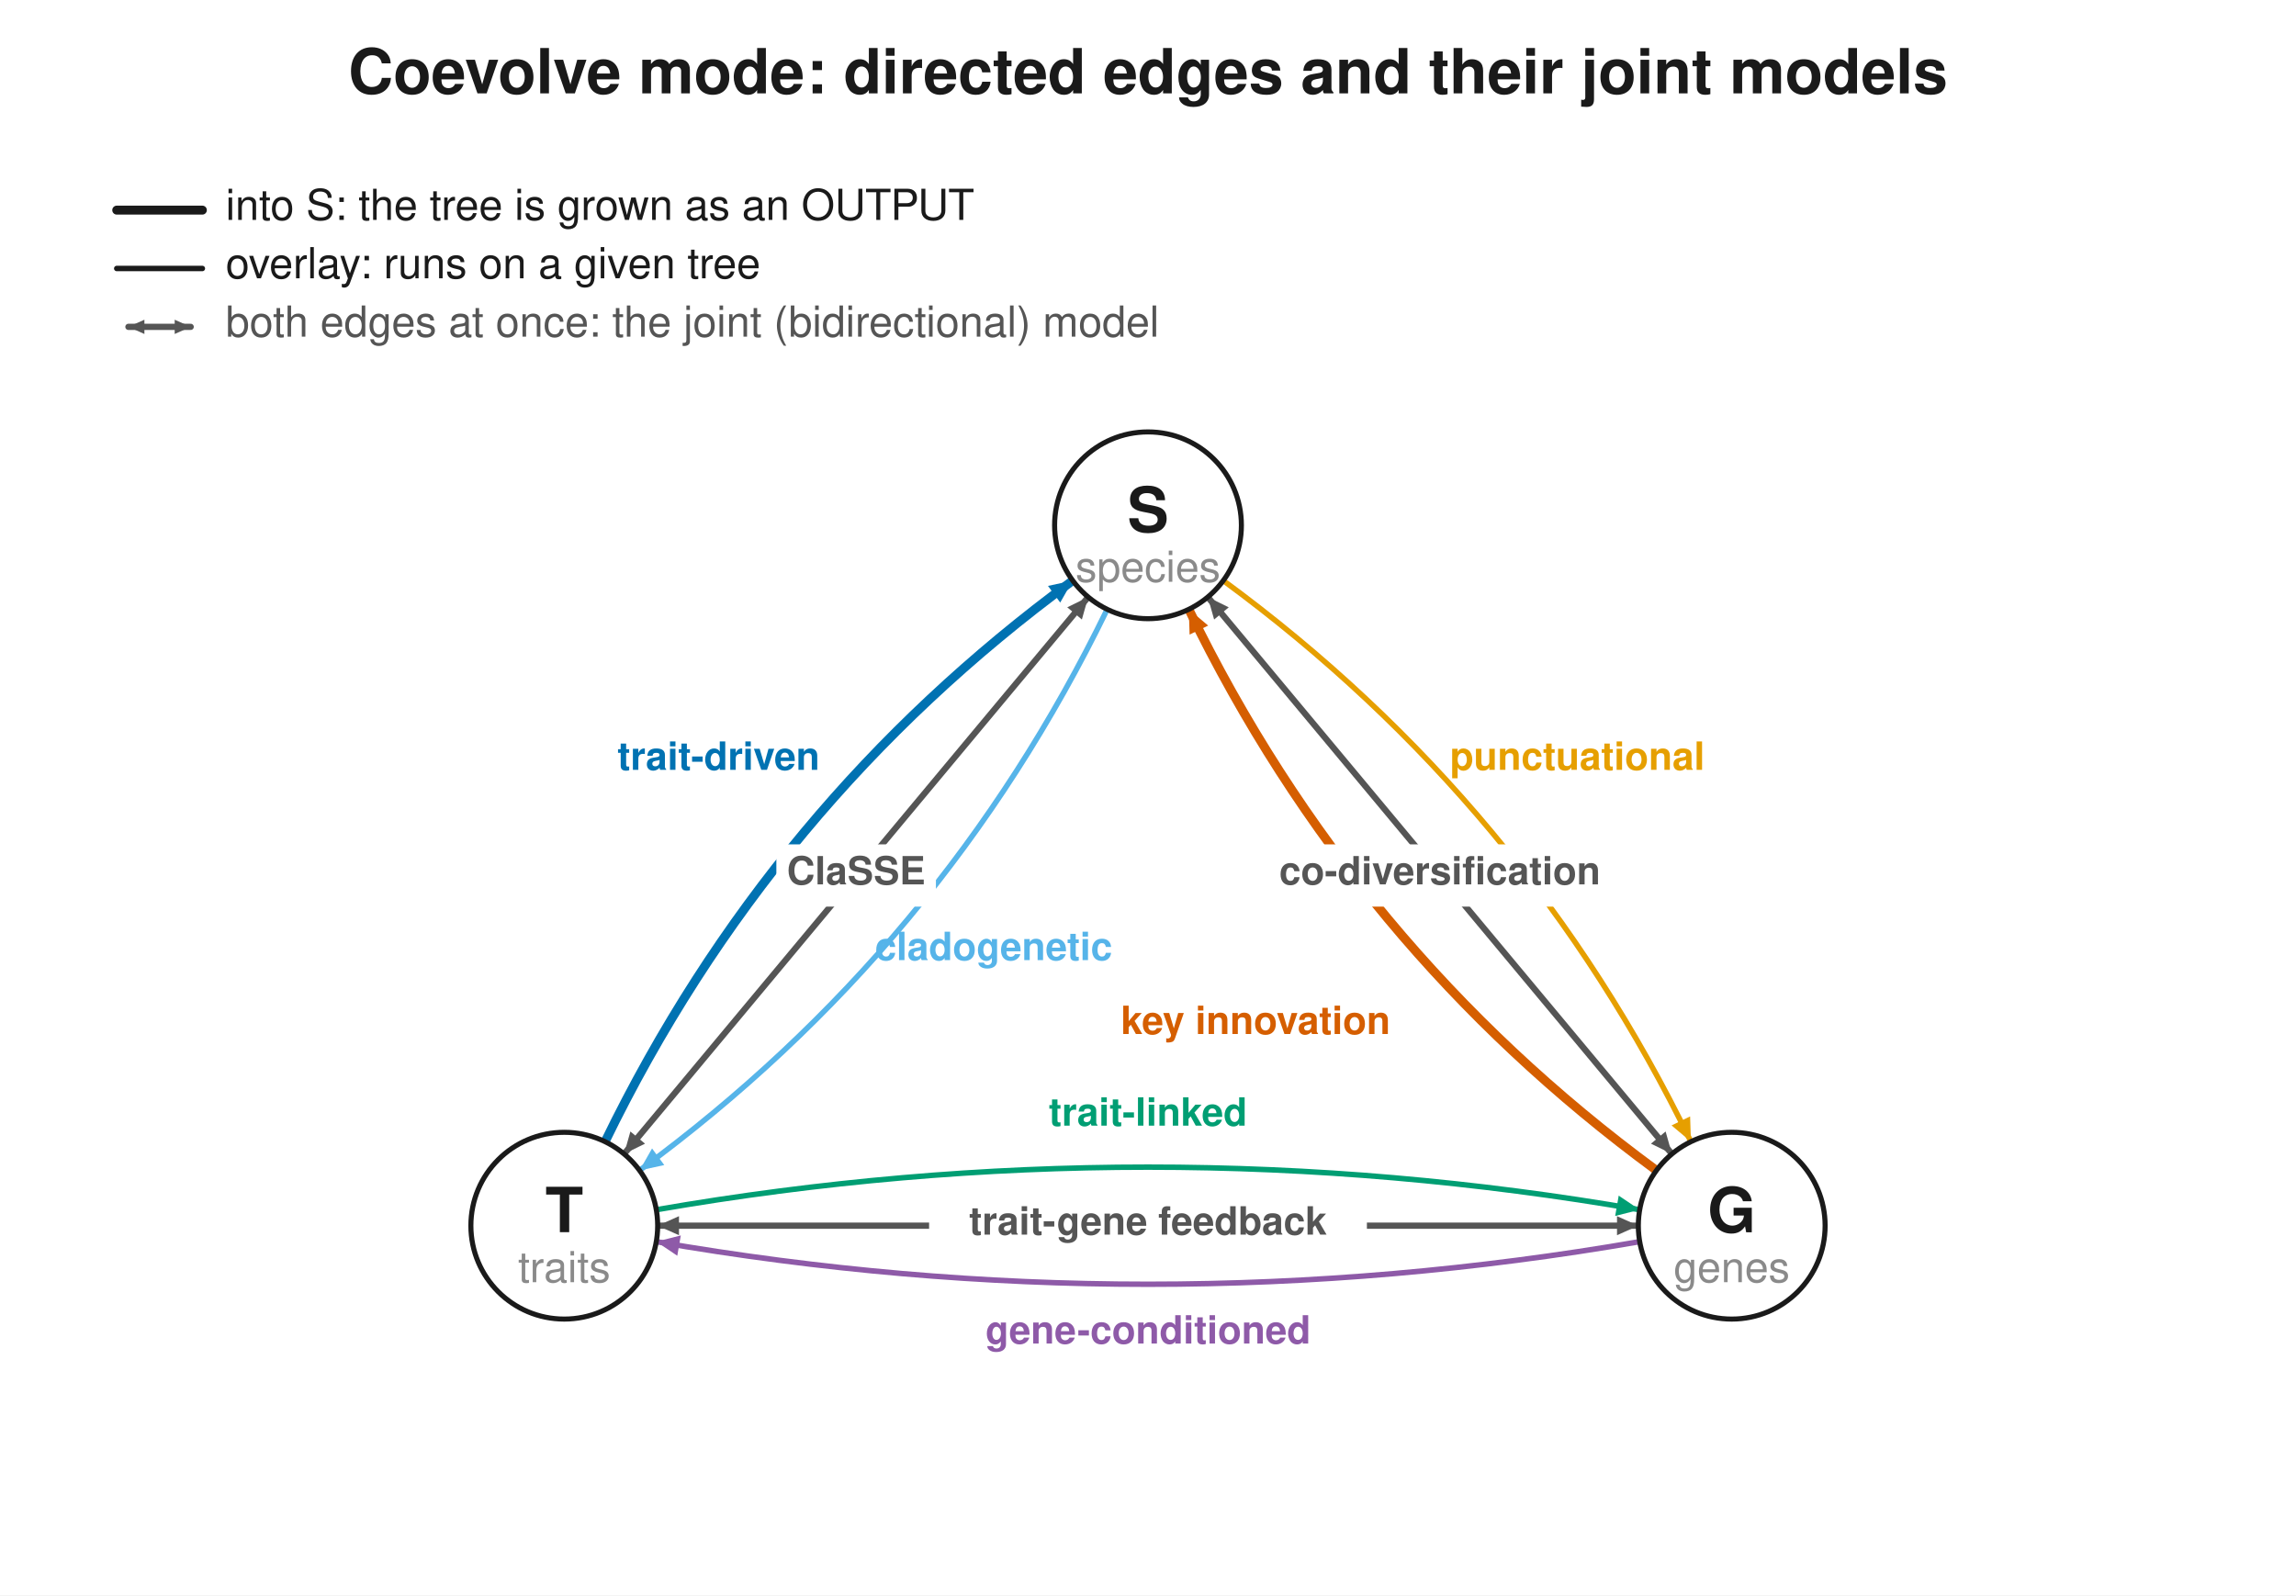
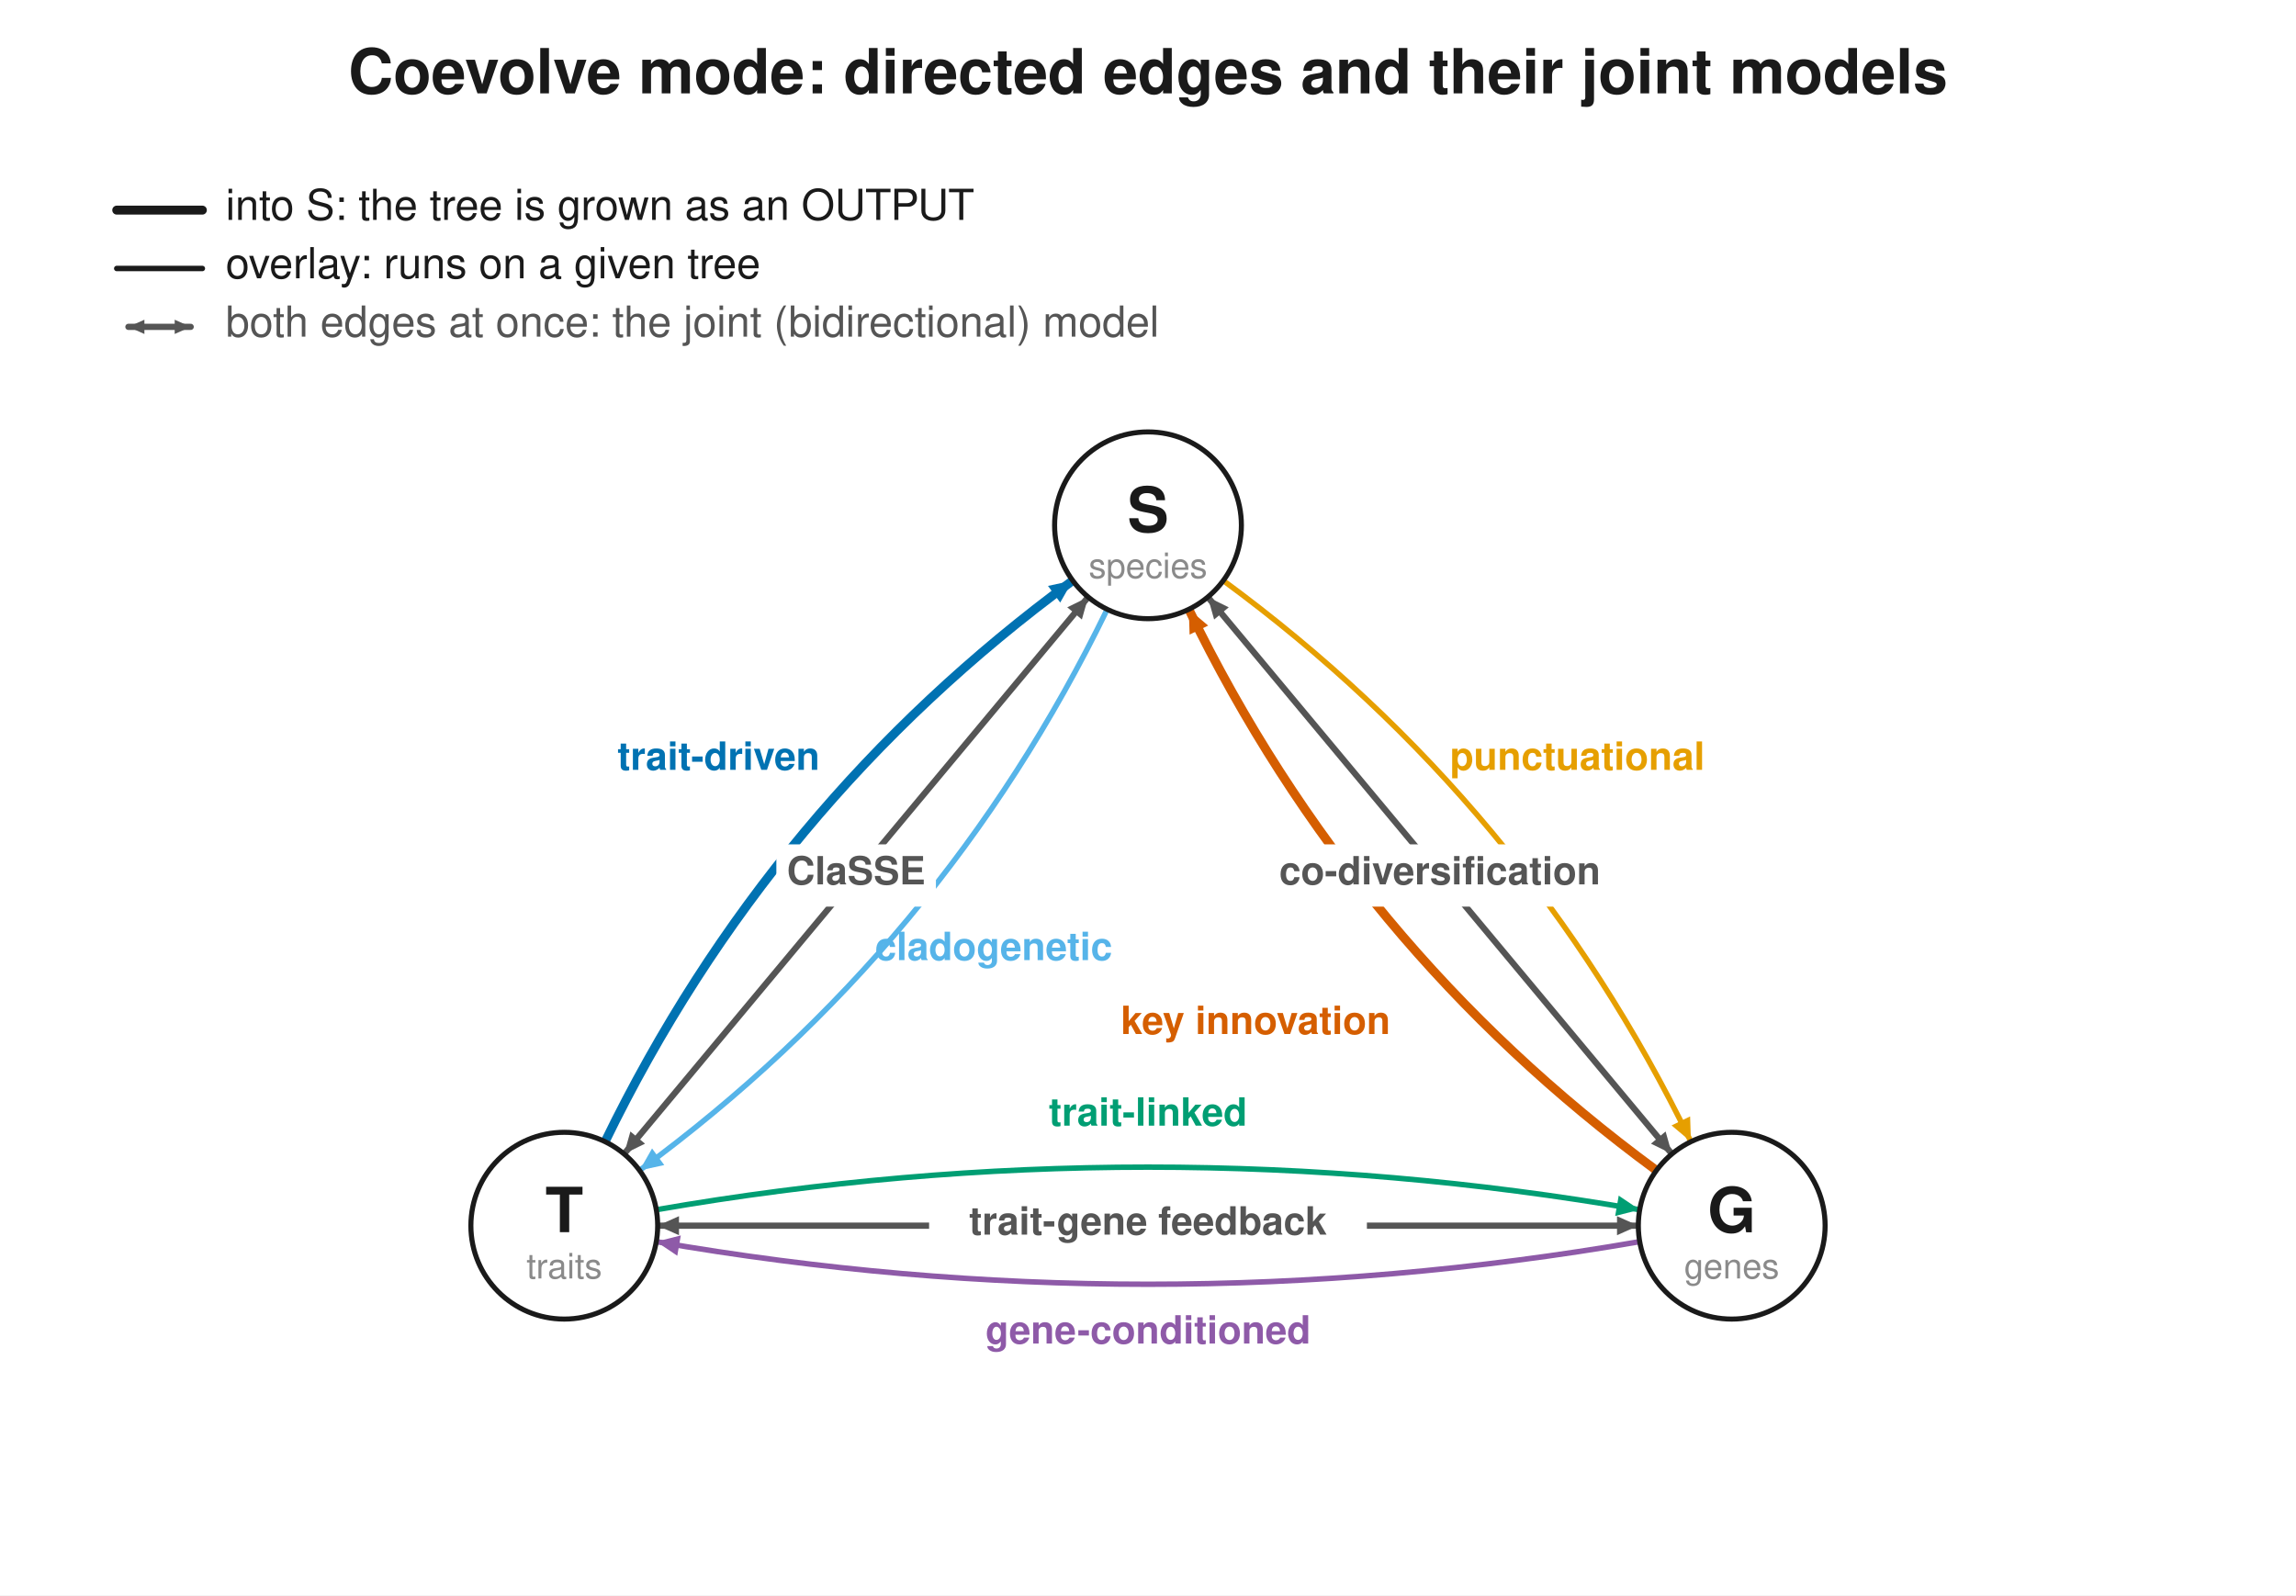
<svg xmlns="http://www.w3.org/2000/svg" width="1180" height="820" viewBox="0 0 1180 820">
  <defs>
</defs>
  <rect x="0" y="0" width="1180" height="820" fill="white" />
  <text x="590.0" y="48" font-size="32" font-family="Helvetica" text-anchor="middle" font-weight="bold" fill="#1a1a1a">Coevolve mode: directed edges and their joint models</text>
  <path d="M310.968,586.822 Q395.443,412.869,551.311,298.411" fill="none" stroke="#0072B2" stroke-width="4.6" stroke-linecap="round" />
  <path d="M551.311,298.411 L544.881,309.709 L538.606,301.164 Z" fill="#0072B2" />
  <text x="369.324" y="391.103" font-size="20" font-family="Helvetica" text-anchor="middle" dominant-baseline="central" fill="#0072B2" font-weight="bold">trait-driven</text>
  <path d="M569.032,313.178 Q484.557,487.131,328.689,601.589" fill="none" stroke="#56B4E9" stroke-width="2.8" stroke-linecap="round" />
  <path d="M328.689,601.589 L335.119,590.291 L341.394,598.836 Z" fill="#56B4E9" />
  <text x="510.676" y="488.897" font-size="20" font-family="Helvetica" text-anchor="middle" dominant-baseline="central" fill="#56B4E9" font-weight="bold">cladogenetic</text>
  <path d="M851.311,601.589 Q695.443,487.131,610.968,313.178" fill="none" stroke="#D55E00" stroke-width="4.6" stroke-linecap="round" />
  <path d="M610.968,313.178 L620.922,321.54 L611.385,326.171 Z" fill="#D55E00" />
  <text x="645.324" y="526.897" font-size="20" font-family="Helvetica" text-anchor="middle" dominant-baseline="central" fill="#D55E00" font-weight="bold">key innovation</text>
  <path d="M628.689,298.411 Q784.557,412.869,869.032,586.822" fill="none" stroke="#E69F00" stroke-width="2.8" stroke-linecap="round" />
  <path d="M869.032,586.822 L859.078,578.46 L868.615,573.829 Z" fill="#E69F00" />
  <text x="810.676" y="391.103" font-size="20" font-family="Helvetica" text-anchor="middle" dominant-baseline="central" fill="#E69F00" font-weight="bold">punctuational</text>
  <path d="M337.295,621.802 Q590.0,578.0,842.705,621.802" fill="none" stroke="#009E73" stroke-width="2.8" stroke-linecap="round" />
  <path d="M842.705,621.802 L830.104,624.998 L831.915,614.552 Z" fill="#009E73" />
  <text x="590.0" y="574.0" font-size="20" font-family="Helvetica" text-anchor="middle" dominant-baseline="central" fill="#009E73" font-weight="bold">trait-linked</text>
  <path d="M842.705,638.198 Q590.0,682.0,337.295,638.198" fill="none" stroke="#8E5AA8" stroke-width="2.8" stroke-linecap="round" />
  <path d="M337.295,638.198 L349.896,635.002 L348.085,645.448 Z" fill="#8E5AA8" />
  <text x="590.0" y="686.0" font-size="20" font-family="Helvetica" text-anchor="middle" dominant-baseline="central" fill="#8E5AA8" font-weight="bold">gene-conditioned</text>
  <path d="M320.729,593.125 L559.271,306.875" stroke="#555555" stroke-width="3.2" stroke-linecap="round" />
  <path d="M320.729,593.125 L323.984,581.575 L331.502,587.84 Z" fill="#555555" />
  <path d="M559.271,306.875 L556.016,318.425 L548.498,312.16 Z" fill="#555555" />
  <rect x="399.0" y="434.0" width="82.0" height="32" fill="white" stroke="none" />
  <text x="440.0" y="450.0" font-size="20" font-family="Helvetica" text-anchor="middle" dominant-baseline="central" fill="#555555" font-weight="bold">ClaSSE</text>
  <path d="M859.271,593.125 L620.729,306.875" stroke="#555555" stroke-width="3.2" stroke-linecap="round" />
  <path d="M859.271,593.125 L848.498,587.84 L856.016,581.575 Z" fill="#555555" />
  <path d="M620.729,306.875 L631.502,312.16 L623.984,318.425 Z" fill="#555555" />
  <rect x="633.0" y="434.0" width="214.0" height="32" fill="white" stroke="none" />
  <text x="740.0" y="450.0" font-size="20" font-family="Helvetica" text-anchor="middle" dominant-baseline="central" fill="#555555" font-weight="bold">co-diversification</text>
  <path d="M338.0,630.0 L842.0,630.0" stroke="#555555" stroke-width="3.2" stroke-linecap="round" />
  <path d="M338.0,630.0 L348.957,625.107 L348.957,634.893 Z" fill="#555555" />
  <path d="M842.0,630.0 L831.043,634.893 L831.043,625.107 Z" fill="#555555" />
  <rect x="477.5" y="614.0" width="225.0" height="32" fill="white" stroke="none" />
  <text x="590.0" y="630.0" font-size="20" font-family="Helvetica" text-anchor="middle" dominant-baseline="central" fill="#555555" font-weight="bold">trait-gene feedback</text>
  <circle cx="590.0" cy="270" r="48" fill="white" stroke="#1a1a1a" stroke-width="2.6" />
  <text x="590.0" y="266" font-size="32" font-family="Helvetica" text-anchor="middle" dominant-baseline="central" font-weight="bold" fill="#1a1a1a">S</text>
-   <text x="590.0" y="294" font-size="22" font-family="Helvetica" text-anchor="middle" dominant-baseline="central" fill="#8a8a8a">species</text>
+   <text x="590.0" y="293" font-size="18" font-family="Helvetica" text-anchor="middle" dominant-baseline="central" fill="#8a8a8a">species</text>
  <circle cx="290.0" cy="630" r="48" fill="white" stroke="#1a1a1a" stroke-width="2.6" />
  <text x="290.0" y="626" font-size="32" font-family="Helvetica" text-anchor="middle" dominant-baseline="central" font-weight="bold" fill="#1a1a1a">T</text>
-   <text x="290.0" y="654" font-size="22" font-family="Helvetica" text-anchor="middle" dominant-baseline="central" fill="#8a8a8a">traits</text>
+   <text x="290.0" y="653" font-size="18" font-family="Helvetica" text-anchor="middle" dominant-baseline="central" fill="#8a8a8a">traits</text>
  <circle cx="890.0" cy="630" r="48" fill="white" stroke="#1a1a1a" stroke-width="2.6" />
  <text x="890.0" y="626" font-size="32" font-family="Helvetica" text-anchor="middle" dominant-baseline="central" font-weight="bold" fill="#1a1a1a">G</text>
-   <text x="890.0" y="654" font-size="22" font-family="Helvetica" text-anchor="middle" dominant-baseline="central" fill="#8a8a8a">genes</text>
+   <text x="890.0" y="653" font-size="18" font-family="Helvetica" text-anchor="middle" dominant-baseline="central" fill="#8a8a8a">genes</text>
  <path d="M60,108 L104,108" stroke="#1a1a1a" stroke-width="4.6" stroke-linecap="round" />
  <text x="116" y="108" font-size="22" font-family="Helvetica" text-anchor="start" dominant-baseline="central" fill="#1a1a1a">into S: the tree is grown as an OUTPUT</text>
  <path d="M60,138 L104,138" stroke="#1a1a1a" stroke-width="2.8" stroke-linecap="round" />
  <text x="116" y="138" font-size="22" font-family="Helvetica" text-anchor="start" dominant-baseline="central" fill="#1a1a1a">overlay: runs on a given tree</text>
  <path d="M66,168 L98,168" stroke="#555555" stroke-width="3.2" stroke-linecap="round" />
  <path d="M66,168 L74.218,164.33 L74.218,171.67 Z" fill="#555555" />
  <path d="M98,168 L89.782,171.67 L89.782,164.33 Z" fill="#555555" />
  <text x="116" y="168" font-size="22" font-family="Helvetica" text-anchor="start" dominant-baseline="central" fill="#555555">both edges at once: the joint (bidirectional) model</text>
</svg>
